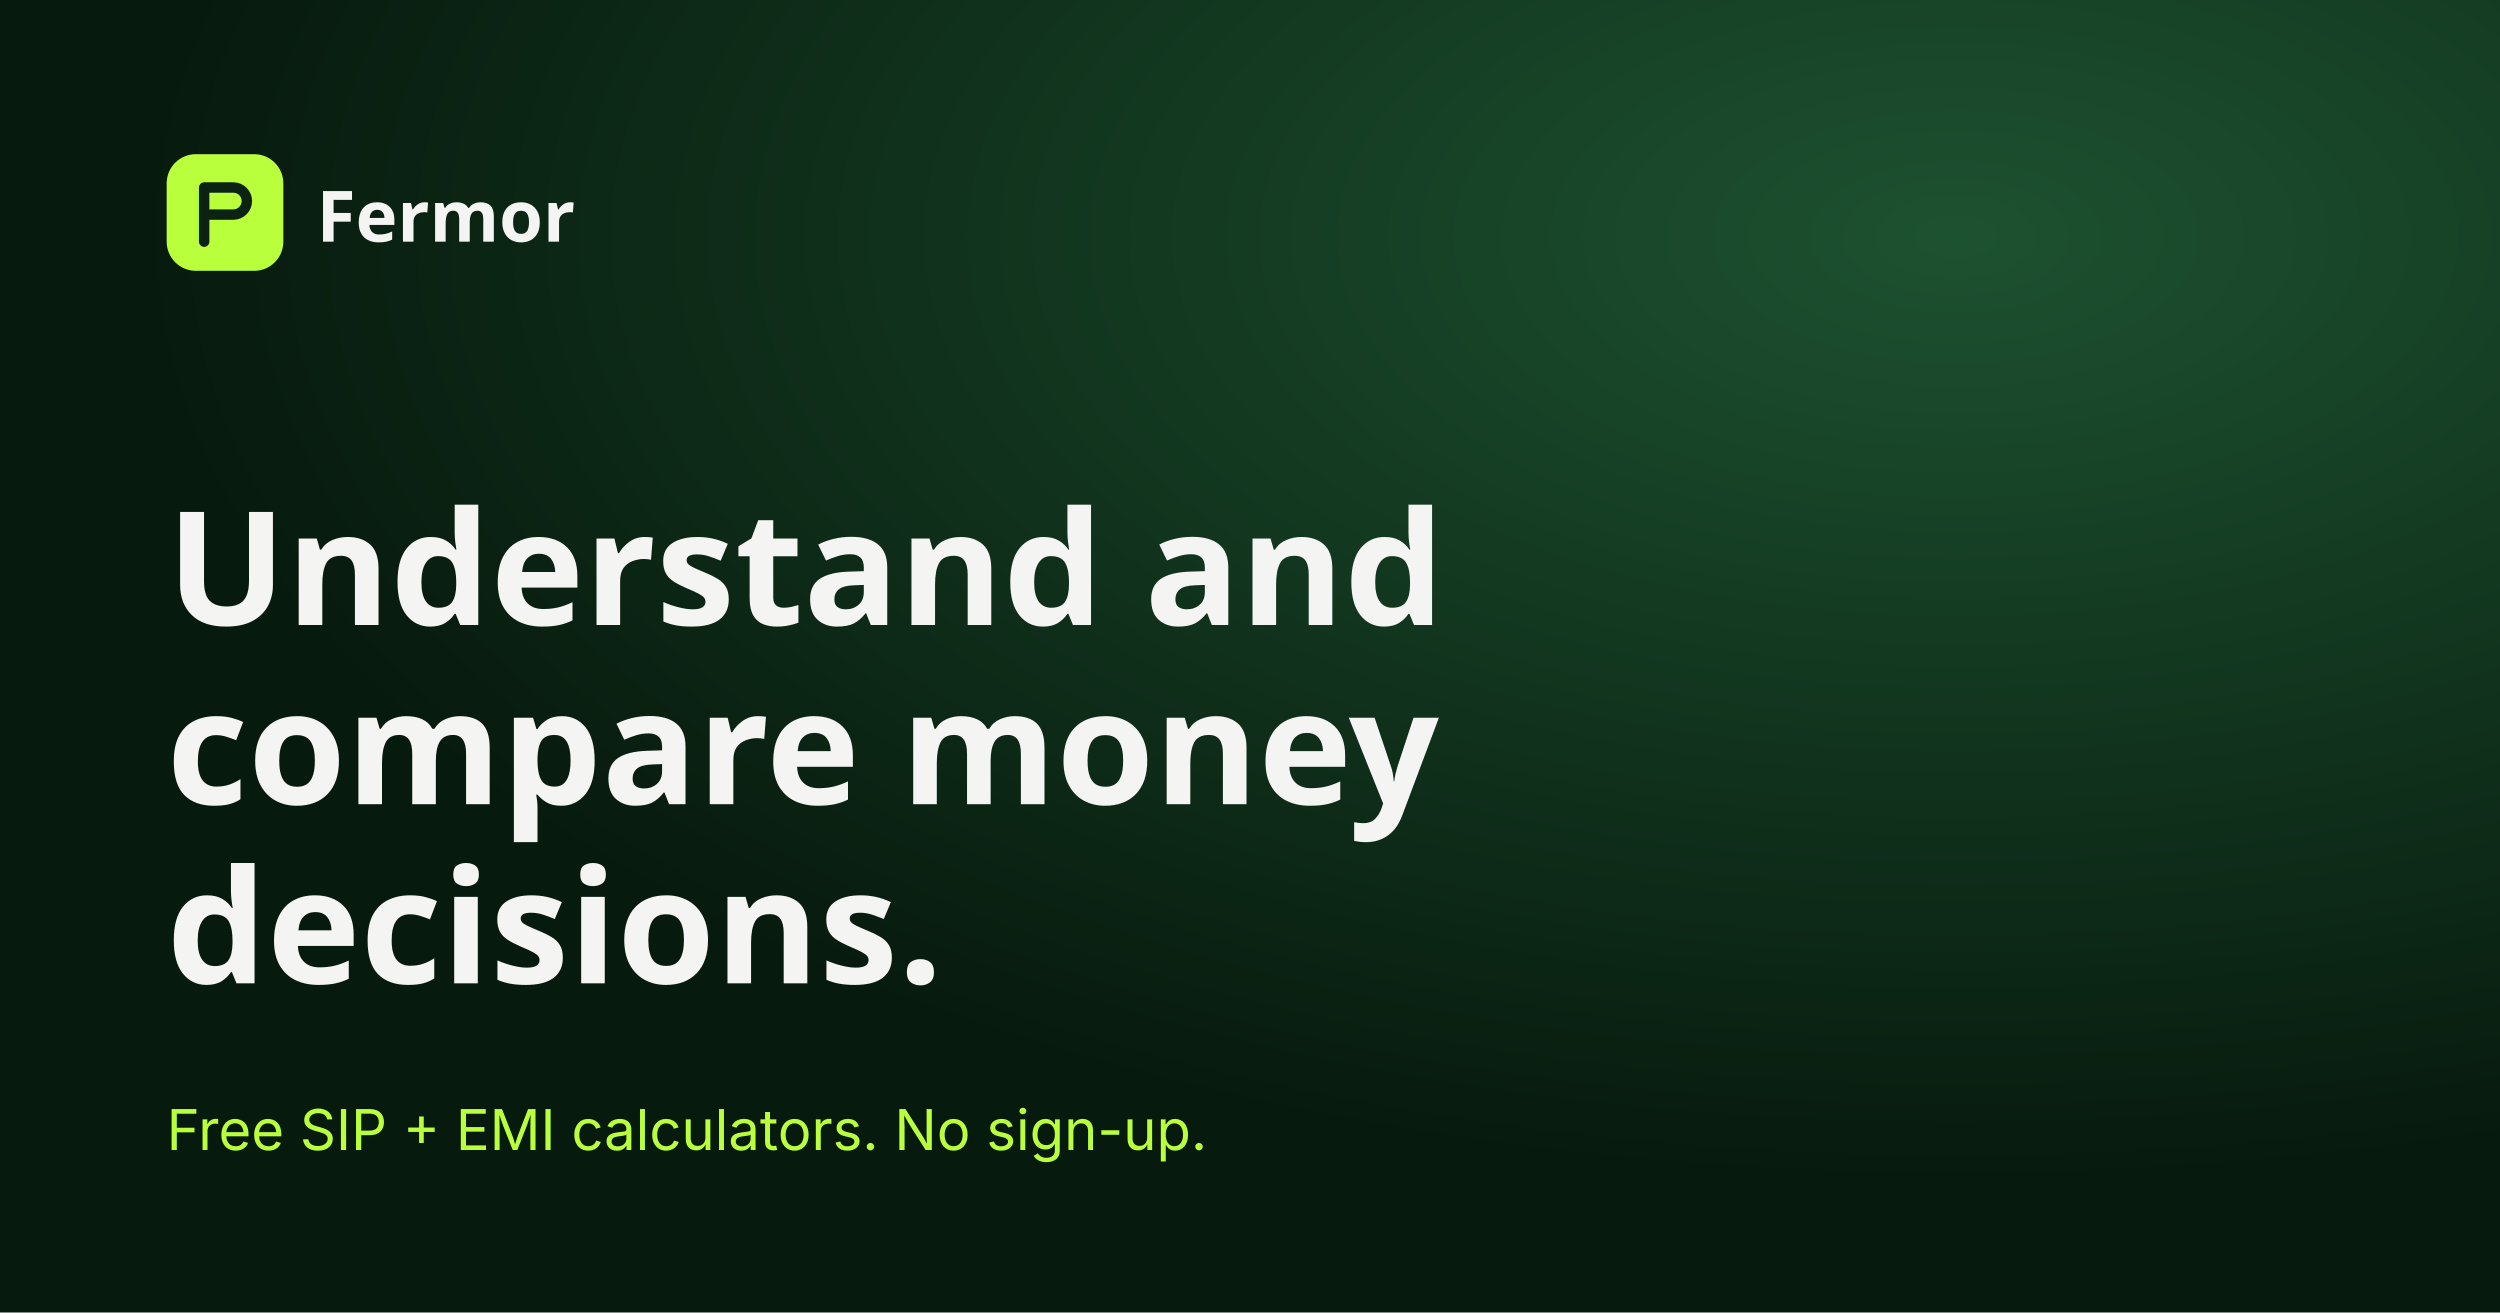
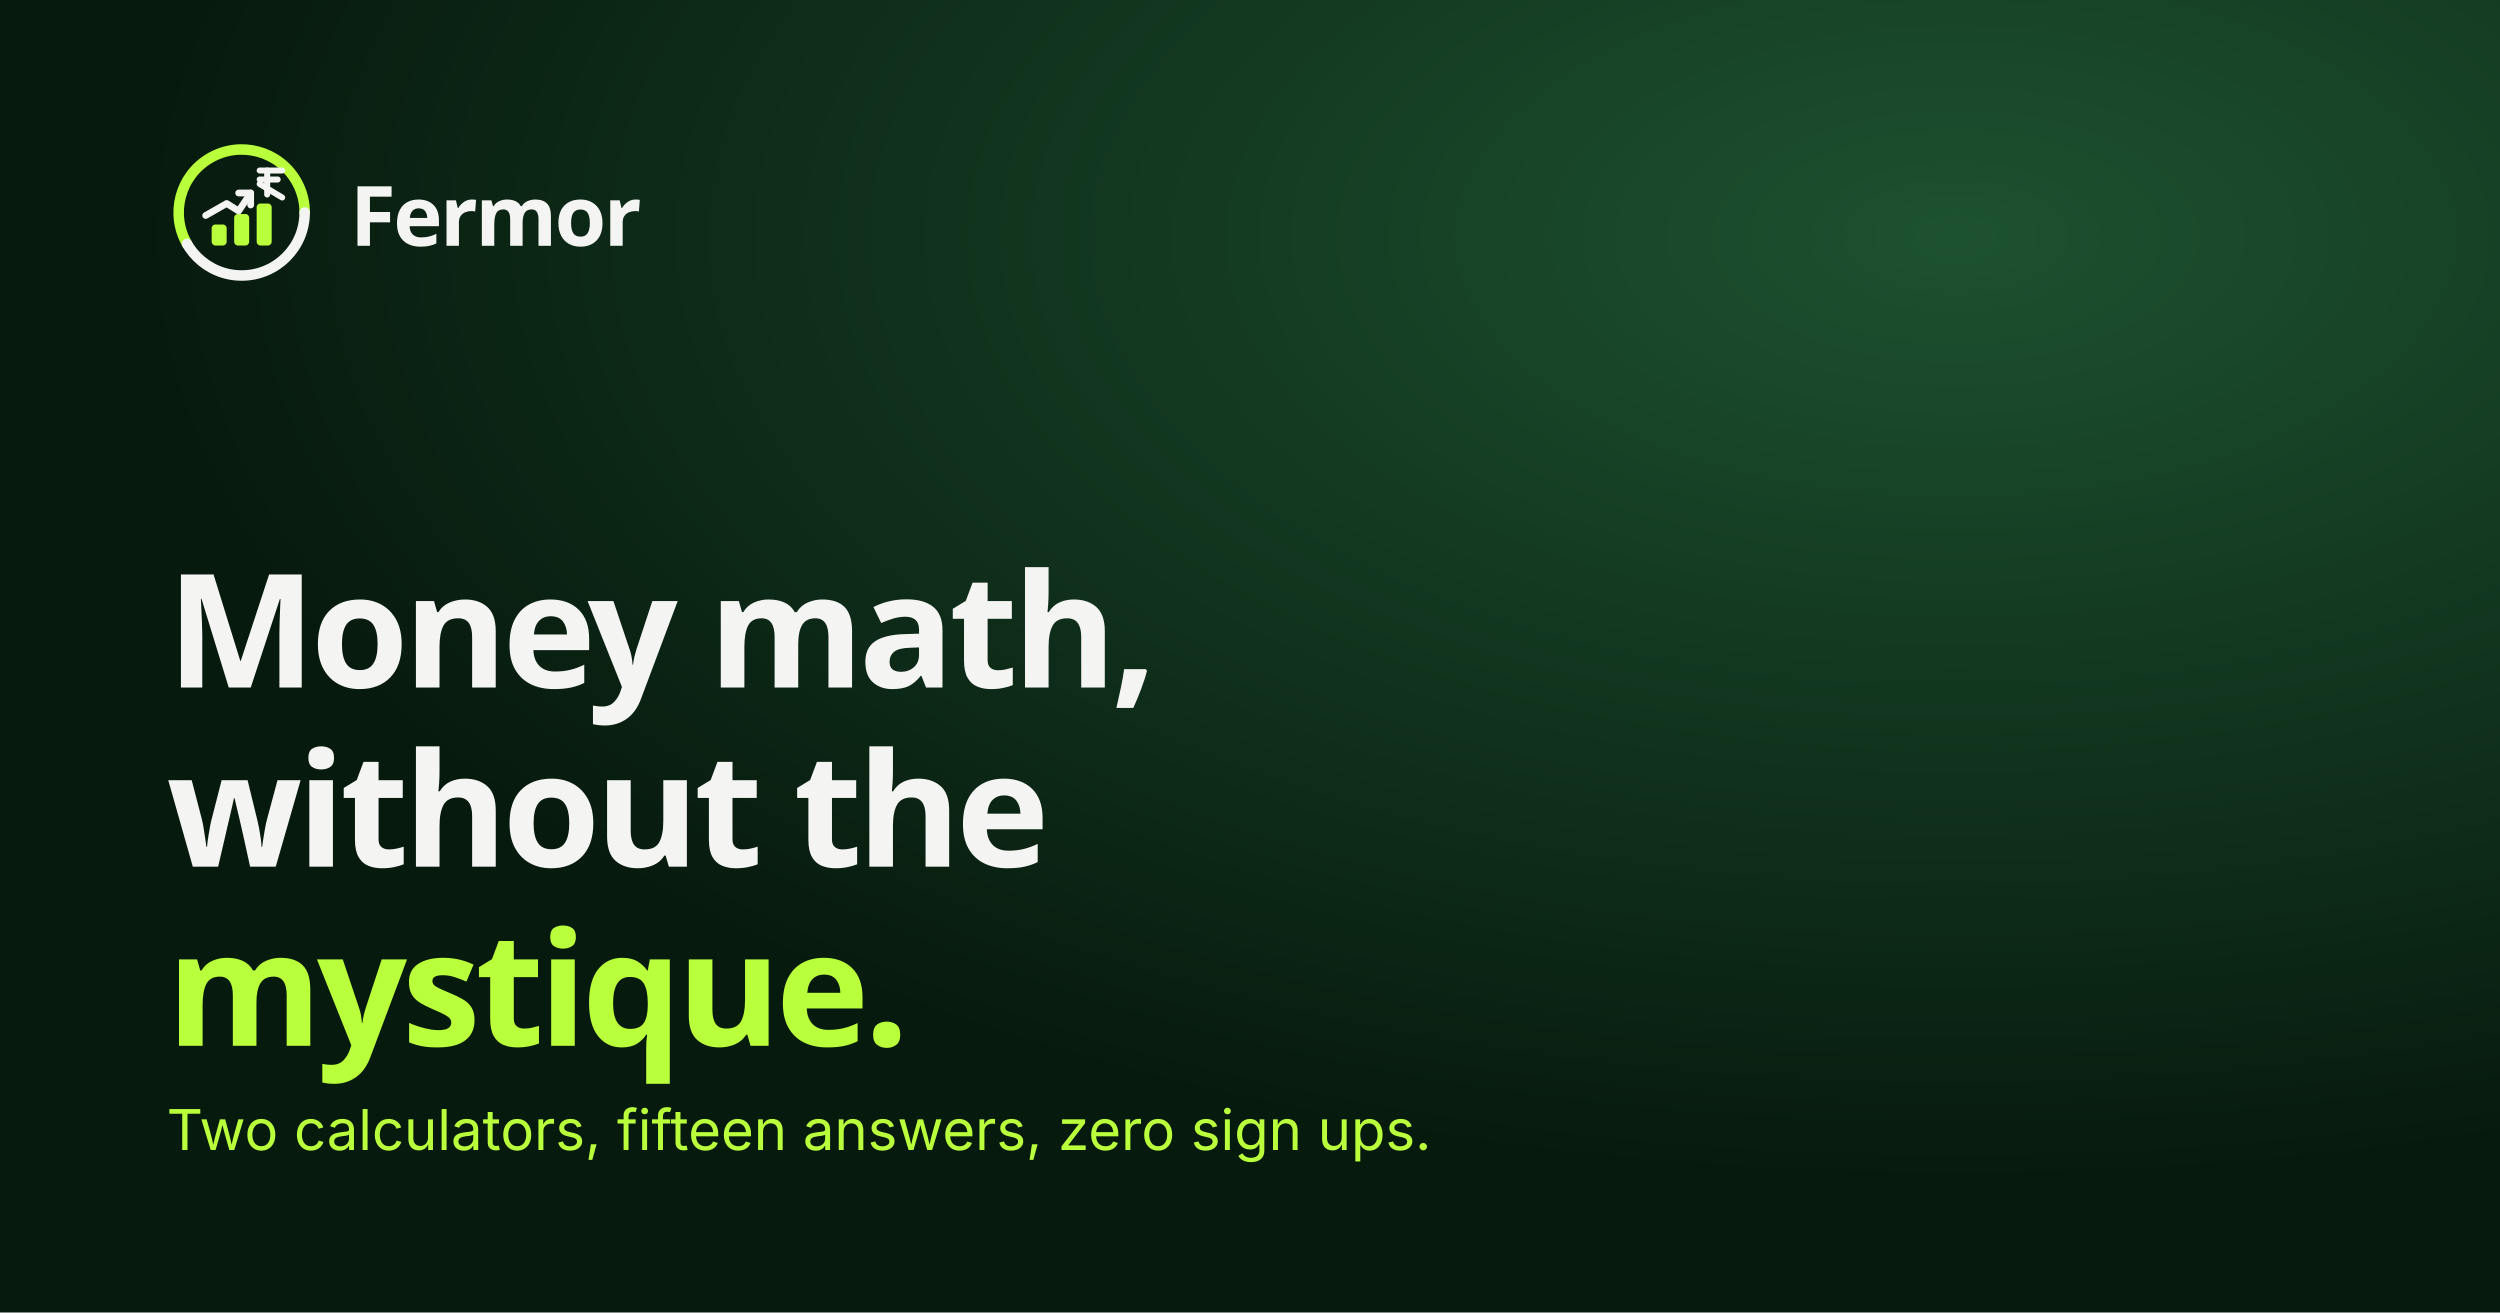
<svg xmlns="http://www.w3.org/2000/svg" viewBox="0 0 1200 630" width="1200" height="630">
  <defs>
    <radialGradient id="glow" cx="78%" cy="18%" r="72%">
      <stop offset="0%" stop-color="#1d5230" />
      <stop offset="100%" stop-color="#071A0E" />
    </radialGradient>
  </defs>
  <rect width="1200" height="630" fill="url(#glow)" />
-   <g transform="translate(80 74)">
-     <rect width="56" height="56" rx="14" fill="#B9FF3C" />
-     <path d="M18 42V16h14a6.5 6.5 0 0 1 0 13H18" fill="none" stroke="#0C2314" stroke-width="5" stroke-linecap="round" stroke-linejoin="round" />
-     <text x="72" y="42" font-family="Poppins, Segoe UI, sans-serif" font-size="34" font-weight="700" fill="#F4F4F2">Fermor</text>
+   <g transform="translate(80 66) scale(0.72)">
+     <circle cx="50" cy="50" r="42" fill="none" stroke="#B9FF3C" stroke-width="7" stroke-dasharray="153.9 110" transform="rotate(150 50 50)" stroke-linecap="round" />
+     <circle cx="50" cy="50" r="42" fill="none" stroke="#F4F4F2" stroke-width="7" stroke-dasharray="110 153.9" stroke-linecap="round" />
+     <g fill="#B9FF3C">
+       <rect x="30" y="58" width="10" height="14" rx="2.5" />
+       <rect x="45" y="51" width="10" height="21" rx="2.5" />
+       <rect x="60" y="44" width="10" height="28" rx="2.5" />
+     </g>
+     <path d="M26 52l14-8 8 5 8-12" fill="none" stroke="#F4F4F2" stroke-width="4.5" stroke-linecap="round" stroke-linejoin="round" />
+     <path d="M48 37h8v8" fill="none" stroke="#F4F4F2" stroke-width="4.5" stroke-linecap="round" stroke-linejoin="round" />
+     <g stroke="#F4F4F2" stroke-width="4" stroke-linecap="round">
+       <path d="M62 22h15" />
+       <path d="M62 28h12" />
+       <path d="M67 22v16" />
+       <path d="M62 31l15 9" />
+     </g>
  </g>
-   <text x="80" y="300" font-family="Poppins, Segoe UI, sans-serif" font-size="76" font-weight="700" fill="#F4F4F2">
-     <tspan x="80" dy="0">Understand and</tspan>
-     <tspan x="80" dy="86">compare money</tspan>
-     <tspan x="80" dy="86">decisions.</tspan>
+   <text x="168" y="118" font-family="Plus Jakarta Sans, Segoe UI, sans-serif" font-size="40" font-weight="800" fill="#F4F4F2" letter-spacing="-1.2">Fermor</text>
+   <text x="80" y="330" font-family="Plus Jakarta Sans, Segoe UI, sans-serif" font-size="76" font-weight="800" fill="#F4F4F2" letter-spacing="-2.5">
+     <tspan x="80" dy="0">Money math,</tspan>
+     <tspan x="80" dy="86">without the</tspan>
+     <tspan x="80" dy="86" fill="#B9FF3C">mystique.</tspan>
  </text>
-   <text x="80" y="552" font-family="Inter, Segoe UI, sans-serif" font-size="27" fill="#B9FF3C">Free SIP + EMI calculators. No sign-up.</text>
+   <text x="80" y="552" font-family="Inter, Segoe UI, sans-serif" font-size="27" fill="#B9FF3C">
+     Two calculators, fifteen answers, zero sign ups.
+   </text>
</svg>
